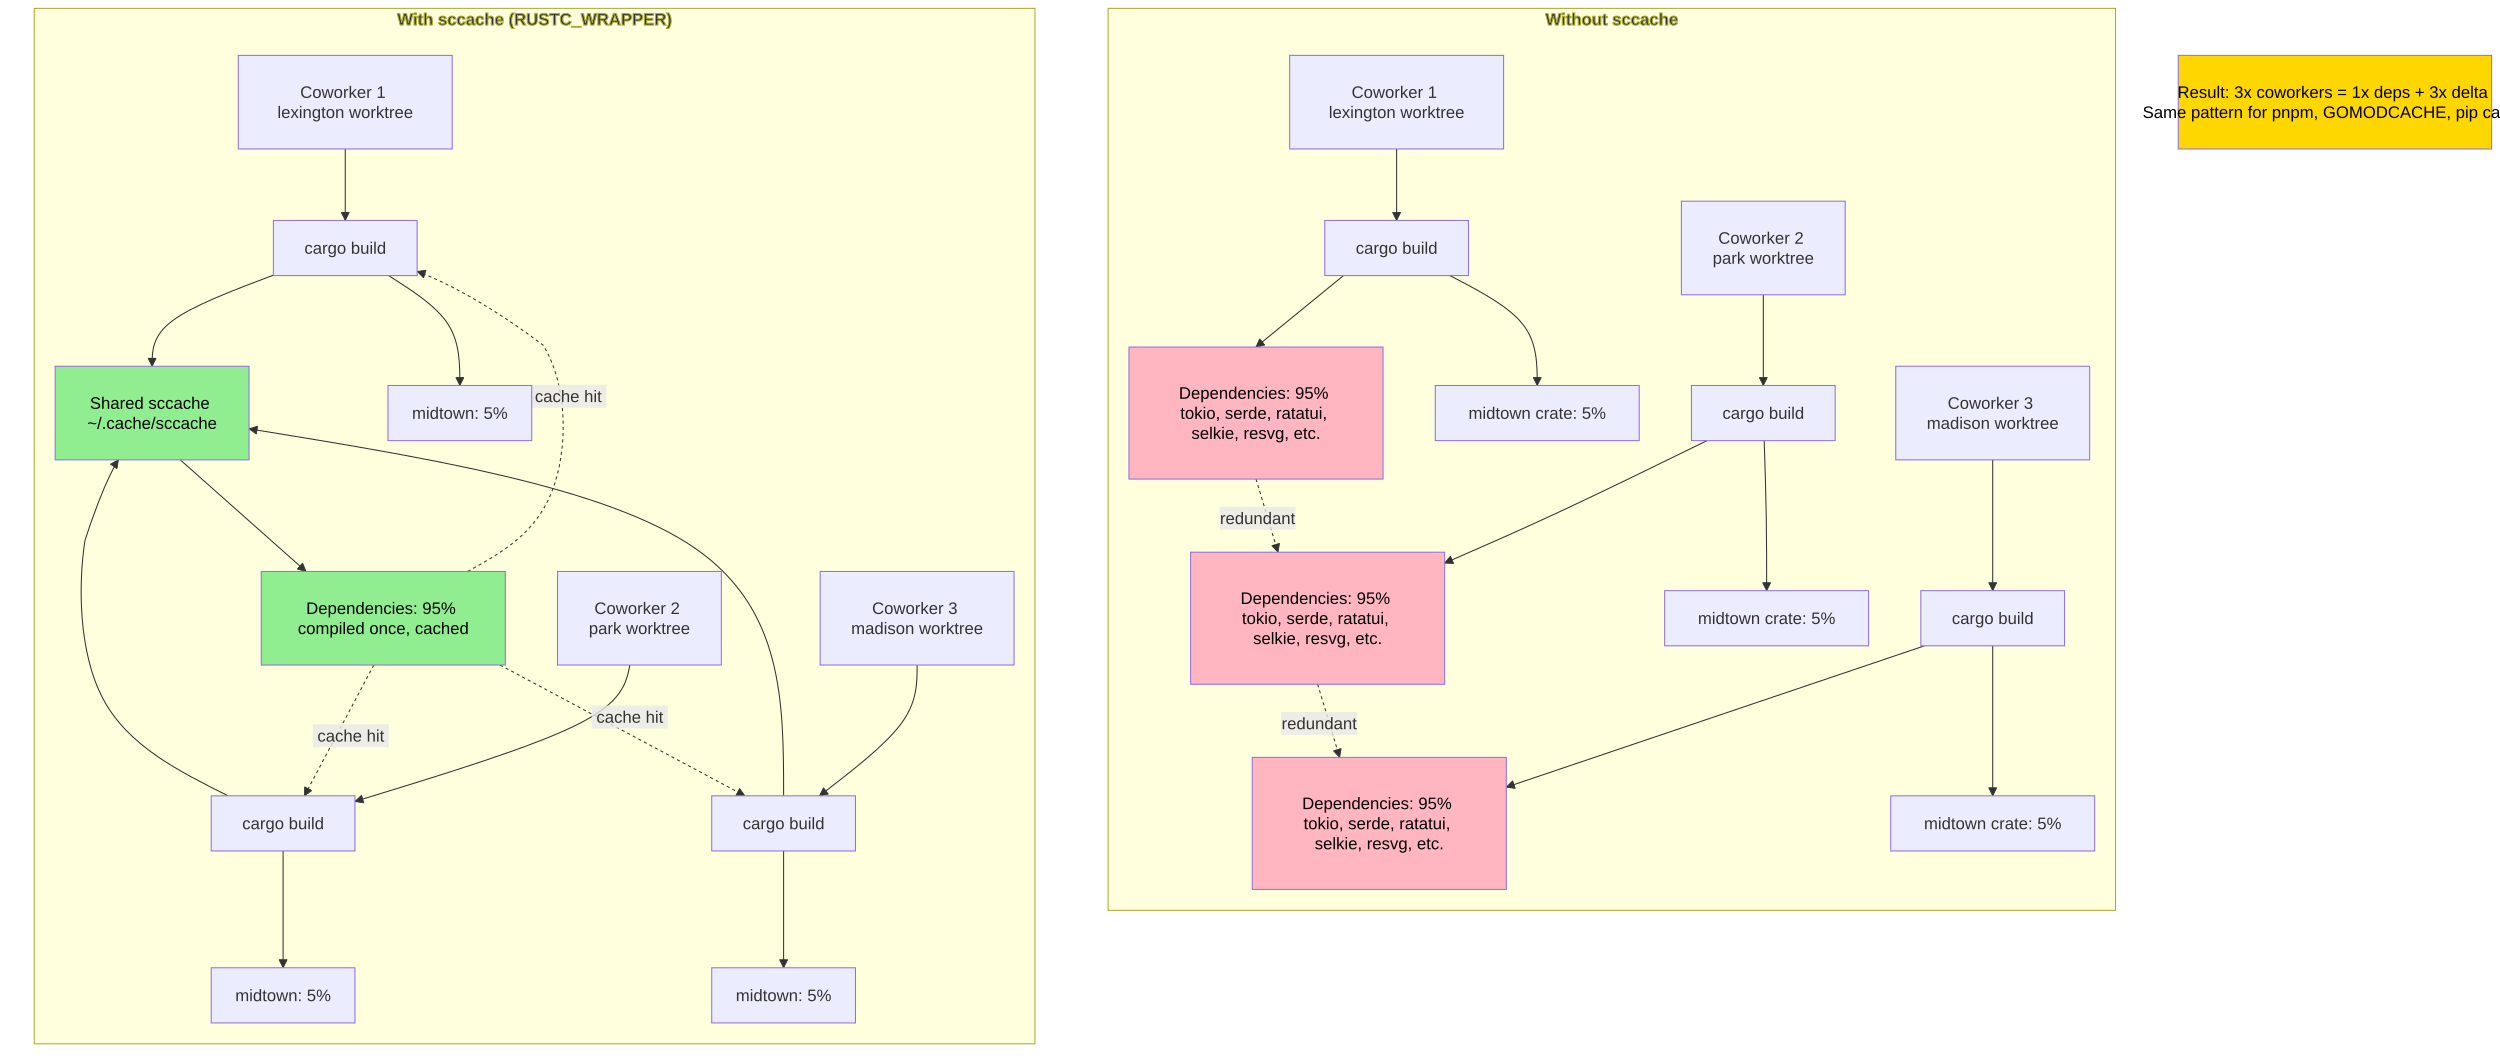
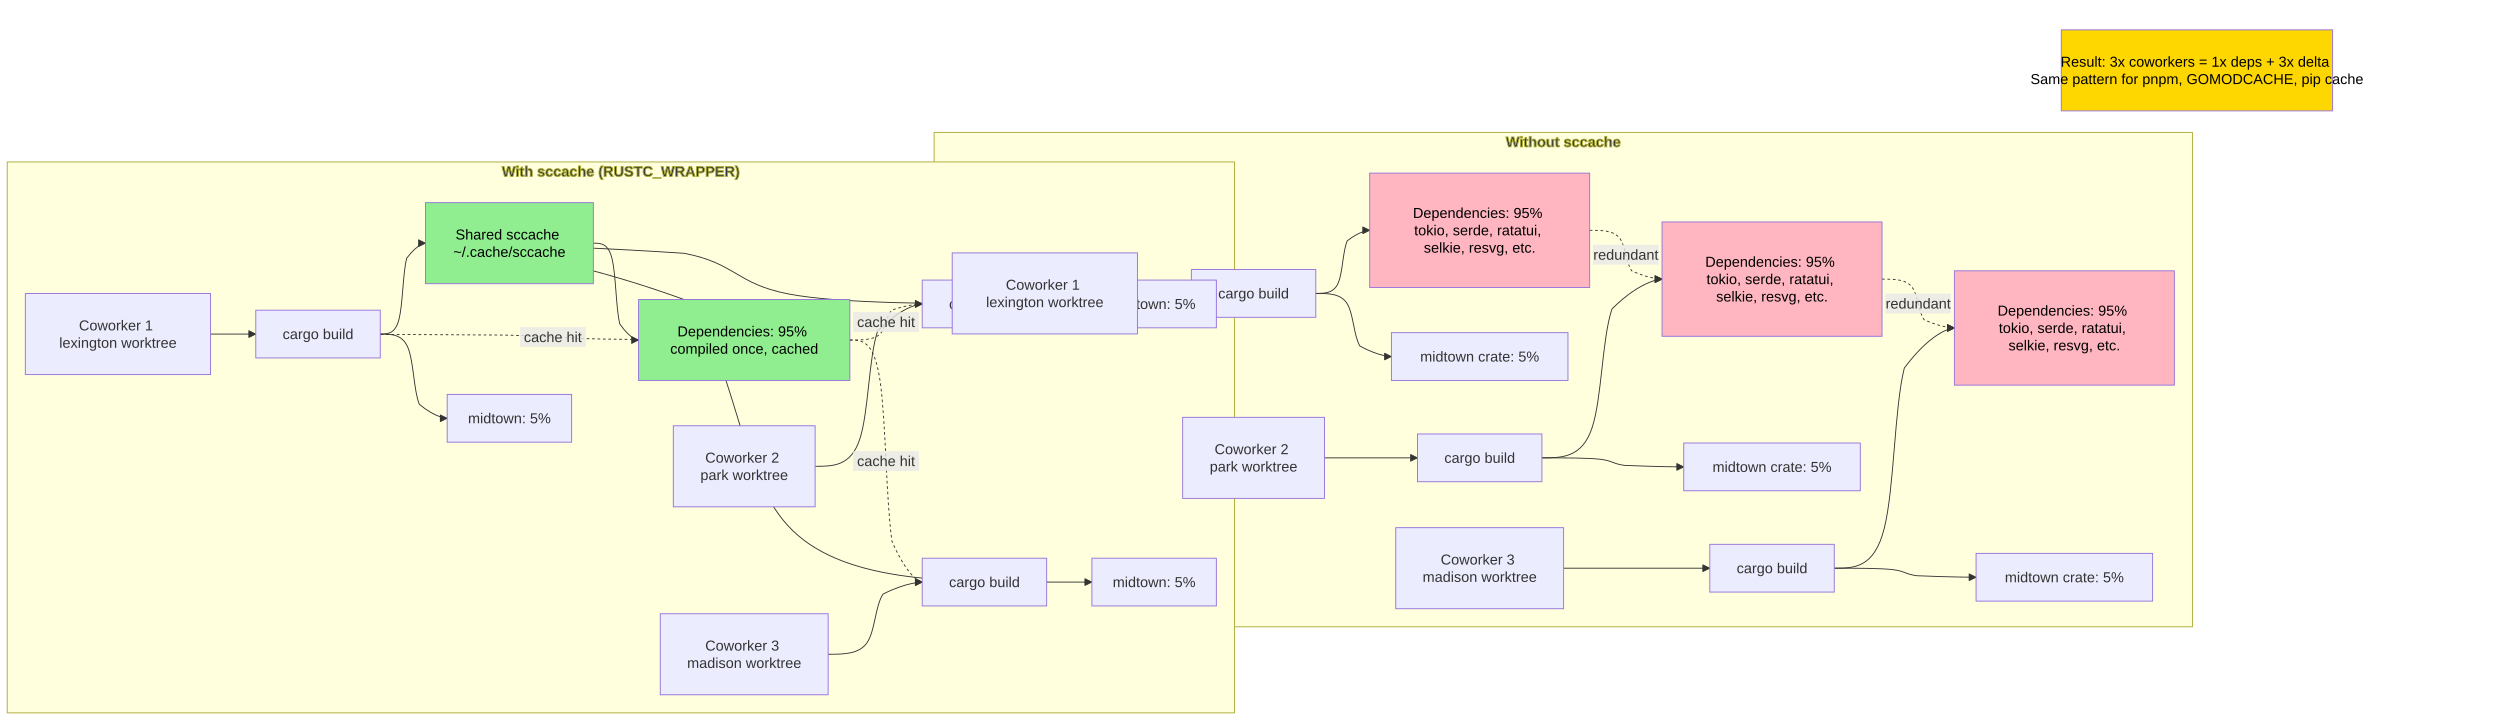
- <svg xmlns="http://www.w3.org/2000/svg" width="2393.1" height="1012.2" viewBox="-8 -28 2393.1 1012.2" class="mermaid">
+ <svg xmlns="http://www.w3.org/2000/svg" width="2764" height="796.15" viewBox="-185.05 -8 2764 796.15" class="mermaid">
  <style>

.mermaid {
  font-family: trebuchet ms, verdana, arial, sans-serif;
  font-size: 16px;
}

.node rect,
.node polygon,
.node circle,
.node ellipse,
.node path {
  fill: #ECECFF;
  stroke: #9370DB;
  stroke-width: 1px;
}

.node line {
  stroke: #9370DB;
  stroke-width: 1px;
}

.node .label {
  fill: #333333;
}

.node text {
  fill: #333333;
  font-family: trebuchet ms, verdana, arial, sans-serif;
  font-size: 16px;
}

.edge-path {
  fill: none;
  stroke: #333333;
  stroke-width: 1px;
}

.edge-label {
  fill: #333333;
  font-family: trebuchet ms, verdana, arial, sans-serif;
}

.edge-label-bg {
  fill: rgba(232, 232, 232, 0.8);
}

.subgraph {
  fill: #ffffde;
  stroke: #aaaa33;
  stroke-width: 1px;
}

.subgraph-title {
  fill: #333333;
  font-weight: bold;
}

.cluster rect {
  fill: #ffffde;
  stroke: #aaaa33;
  stroke-width: 1px;
  rx: 5px;
  ry: 5px;
}

.cluster-label {
  fill: #333333;
  font-family: trebuchet ms, verdana, arial, sans-serif;
  font-size: 16px;
  font-weight: bold;
}

marker path {
  fill: #333333;
  stroke: #333333;
}

  </style>
  <defs>
    <marker id="arrow_point" viewBox="0 0 10 10" refX="10" refY="5" markerWidth="8" markerHeight="8" orient="auto" markerUnits="userSpaceOnUse">
      <path d="M 0 0 L 10 5 L 0 10 z" />
    </marker>
    <marker id="arrow_point_start" viewBox="0 0 10 10" refX="4.5" refY="5" markerWidth="8" markerHeight="8" orient="auto" markerUnits="userSpaceOnUse">
      <path d="M 0 5 L 10 10 L 10 0 z" />
    </marker>
    <marker id="arrow_cross" viewBox="0 0 11 11" refX="12" refY="5.2" markerWidth="11" markerHeight="11" orient="auto" markerUnits="userSpaceOnUse">
-       <path d="M 1 1 L 10 10 M 10 1 L 1 10" fill="none" stroke-width="2" />
+       <path d="M 1 1 L 10 10 M 10 1 L 1 10" stroke-width="2" fill="none" />
    </marker>
    <marker id="arrow_cross_start" viewBox="0 0 11 11" refX="-1" refY="5.2" markerWidth="11" markerHeight="11" orient="auto" markerUnits="userSpaceOnUse">
      <path d="M 1 1 L 10 10 M 10 1 L 1 10" fill="none" stroke-width="2" />
    </marker>
    <marker id="arrow_circle" viewBox="0 0 10 10" refX="11" refY="5" markerWidth="11" markerHeight="11" orient="auto" markerUnits="userSpaceOnUse">
      <circle cx="5" cy="5" r="5" />
    </marker>
    <marker id="arrow_circle_start" viewBox="0 0 10 10" refX="-1" refY="5" markerWidth="11" markerHeight="11" orient="auto" markerUnits="userSpaceOnUse">
      <circle cx="5" cy="5" r="5" />
    </marker>
  </defs>
  <g class="root">
    <g class="clusters">
      <g class="subgraph" id="subgraph-Without sccache">
-         <rect x="1052.7" y="-20" width="964.4" height="863.4" class="cluster" />
-         <text x="1534.9" y="-4" class="cluster-label" text-anchor="middle">Without sccache</text>
+         <rect x="847.7" y="138.4" width="1391.2" height="546.6" class="cluster" />
+         <text x="1543.3" y="154.4" class="cluster-label" text-anchor="middle">Without sccache</text>
      </g>
      <g class="subgraph" id="subgraph-With sccache (RUSTC_WRAPPER)">
-         <rect x="24.8" y="-20" width="957.9" height="991.2" class="cluster" />
-         <text x="503.75" y="-4" class="cluster-label" text-anchor="middle">With sccache (RUSTC_WRAPPER)</text>
+         <rect x="-177.05" y="171.05" width="1356.8" height="609.1" class="cluster" />
+         <text x="501.35" y="187.05" class="cluster-label" text-anchor="middle">With sccache (RUSTC_WRAPPER)</text>
      </g>
    </g>
    <g class="edgePaths">
      <g class="edge" id="edge-L-W1-B1-0">
-         <path d="M 1328.90 114.60 C 1328.90 122.93, 1328.90 131.27, 1328.90 142.67 C 1328.90 154.07, 1328.90 168.53, 1328.90 183.00" class="edge-path" fill="none" stroke-width="1" marker-end="url(#arrow_point)" />
+         <path d="M 1072.5 316.4 L 1132.1 316.4" class="edge-path" fill="none" stroke-width="1" marker-end="url(#arrow_point)" />
      </g>
      <g class="edge" id="edge-L-W2-B2-0">
-         <path d="M 1679.90 254.20 C 1679.90 262.53, 1679.90 270.87, 1679.90 285.33 C 1679.90 299.80, 1679.90 320.40, 1679.90 341.00" class="edge-path" marker-end="url(#arrow_point)" fill="none" stroke-width="1" />
+         <path d="M 1279.3 498.2 L 1382.1 498.2" class="edge-path" fill="none" stroke-width="1" marker-end="url(#arrow_point)" />
      </g>
      <g class="edge" id="edge-L-W3-B3-0">
-         <path d="M 1899.50 412.20 C 1899.50 430.00, 1899.50 447.80, 1899.50 468.67 C 1899.50 489.53, 1899.50 513.47, 1899.50 537.40" class="edge-path" stroke-width="1" fill="none" marker-end="url(#arrow_point)" />
+         <path d="M 1543.7 620.2 L 1705.3 620.2" class="edge-path" marker-end="url(#arrow_point)" fill="none" stroke-width="1" />
      </g>
      <g class="edge" id="edge-L-B1-D1-0">
-         <path d="M 1277.99 235.80 L 1194.30 304.20" class="edge-path" stroke-width="1" marker-end="url(#arrow_point)" fill="none" />
+         <path d="M 1269.70 316.40 C 1279.63 316.40, 1289.57 316.40, 1294.53 304.77 C 1299.50 293.13, 1299.50 269.87, 1304.47 258.23 C 1319.37 246.60, 1329.30 246.60, 1329.30 246.60" class="edge-path" fill="none" marker-end="url(#arrow_point)" stroke-width="1" />
      </g>
      <g class="edge" id="edge-L-B1-M1-0">
-         <path d="M 1379.81 235.80 C 1407.71 250.27, 1435.60 264.73, 1449.55 282.27 C 1463.50 299.80, 1463.50 320.40, 1463.50 341.00" class="edge-path" fill="none" marker-end="url(#arrow_point)" stroke-width="1" />
+         <path d="M 1269.70 316.40 C 1283.63 316.40, 1297.57 316.40, 1304.53 328.03 C 1311.50 339.67, 1311.50 362.93, 1318.47 374.57 C 1339.37 386.20, 1353.30 386.20, 1353.30 386.20" class="edge-path" stroke-width="1" fill="none" marker-end="url(#arrow_point)" />
      </g>
      <g class="edge" id="edge-L-B2-D2-0">
-         <path d="M 1625.97 393.80 C 1577.08 417.73, 1528.19 441.67, 1486.35 461.19 C 1444.50 480.72, 1409.70 495.84, 1374.90 510.96" class="edge-path" marker-end="url(#arrow_point)" stroke-width="1" fill="none" />
+         <path d="M 1519.70 498.20 C 1541.83 498.20, 1563.97 498.20, 1575.03 465.27 C 1586.10 432.33, 1586.10 366.47, 1597.17 333.53 C 1630.37 300.60, 1652.50 300.60, 1652.50 300.60" class="edge-path" stroke-width="1" marker-end="url(#arrow_point)" fill="none" />
      </g>
      <g class="edge" id="edge-L-B2-M2-0">
-         <path d="M 1680.76 393.80 C 1681.54 417.73, 1682.32 441.67, 1682.71 465.60 C 1683.10 489.53, 1683.10 513.47, 1683.10 537.40" class="edge-path" fill="none" stroke-width="1" marker-end="url(#arrow_point)" />
+         <path d="M 1519.70 498.20 C 1545.83 498.20, 1571.97 498.20, 1585.03 499.87 C 1598.10 501.53, 1598.10 504.87, 1611.17 506.53 C 1650.37 508.20, 1676.50 508.20, 1676.50 508.20" class="edge-path" fill="none" stroke-width="1" marker-end="url(#arrow_point)" />
      </g>
      <g class="edge" id="edge-L-B3-D3-0">
-         <path d="M 1834.17 590.20 L 1433.90 725.51" class="edge-path" stroke-width="1" marker-end="url(#arrow_point)" fill="none" />
+         <path d="M 1842.90 620.20 C 1865.03 620.20, 1887.17 620.20, 1898.23 575.93 C 1909.30 531.67, 1909.30 443.13, 1920.37 398.87 C 1953.57 354.60, 1975.70 354.60, 1975.70 354.60" class="edge-path" fill="none" marker-end="url(#arrow_point)" stroke-width="1" />
      </g>
      <g class="edge" id="edge-L-B3-M3-0">
-         <path d="M 1899.50 590.20 C 1899.50 614.13, 1899.50 638.07, 1899.50 662.00 C 1899.50 685.93, 1899.50 709.87, 1899.50 733.80" class="edge-path" marker-end="url(#arrow_point)" fill="none" stroke-width="1" />
+         <path d="M 1842.90 620.20 C 1869.03 620.20, 1895.17 620.20, 1908.23 621.87 C 1921.30 623.53, 1921.30 626.87, 1934.37 628.53 C 1973.57 630.20, 1999.70 630.20, 1999.70 630.20" class="edge-path" stroke-width="1" marker-end="url(#arrow_point)" fill="none" />
      </g>
      <g class="edge" id="edge-L-D1-D2-0">
-         <path d="M 1194.30 430.60 L 1215.33 500.60" class="edge-path" stroke-dasharray="3,3" stroke-width="2" marker-end="url(#arrow_point)" fill="none" />
+         <path d="M 1572.50 246.60 C 1585.83 246.60, 1599.17 246.60, 1605.83 255.60 C 1612.50 264.60, 1612.50 282.60, 1619.17 291.60 C 1639.17 300.60, 1652.50 300.60, 1652.50 300.60" class="edge-path" stroke-dasharray="3,3" fill="none" stroke-width="2" marker-end="url(#arrow_point)" />
      </g>
      <g class="edge" id="edge-L-D2-D3-0">
-         <path d="M 1253.30 627.00 L 1274.33 697.00" class="edge-path" marker-end="url(#arrow_point)" fill="none" stroke-width="2" stroke-dasharray="3,3" />
+         <path d="M 1895.70 300.60 C 1909.03 300.60, 1922.37 300.60, 1929.03 309.60 C 1935.70 318.60, 1935.70 336.60, 1942.37 345.60 C 1962.37 354.60, 1975.70 354.60, 1975.70 354.60" class="edge-path" stroke-width="2" stroke-dasharray="3,3" fill="none" marker-end="url(#arrow_point)" />
      </g>
      <g class="edge" id="edge-L-S1-SB1-0">
-         <path d="M 322.50 114.60 C 322.50 122.93, 322.50 131.27, 322.50 142.67 C 322.50 154.07, 322.50 168.53, 322.50 183.00" class="edge-path" fill="none" stroke-width="1" marker-end="url(#arrow_point)" />
+         <path d="M 47.75 361.35 L 97.75 361.35" class="edge-path" marker-end="url(#arrow_point)" fill="none" stroke-width="1" />
      </g>
      <g class="edge" id="edge-L-S2-SB2-0">
-         <path d="M 594.98 608.60 C 591.35 626.40, 587.73 644.20, 543.86 665.96 C 500.00 687.72, 415.90 713.44, 331.80 739.16" class="edge-path" stroke-width="1" fill="none" marker-end="url(#arrow_point)" />
+         <path d="M 716.15 507.55 C 735.88 507.55, 755.62 507.55, 765.48 477.63 C 775.35 447.72, 775.35 387.88, 785.22 357.97 C 814.82 328.05, 834.55 328.05, 834.55 328.05" class="edge-path" marker-end="url(#arrow_point)" stroke-width="1" fill="none" />
      </g>
      <g class="edge" id="edge-L-S3-SB3-0">
-         <path d="M 869.90 608.60 C 869.90 626.40, 869.90 644.20, 854.33 665.07 C 838.75 685.93, 807.61 709.87, 776.46 733.80" class="edge-path" fill="none" stroke-width="1" marker-end="url(#arrow_point)" />
+         <path d="M 730.55 715.35 C 747.88 715.35, 765.22 715.35, 773.88 702.05 C 782.55 688.75, 782.55 662.15, 791.22 648.85 C 817.22 635.55, 834.55 635.55, 834.55 635.55" class="edge-path" marker-end="url(#arrow_point)" stroke-width="1" fill="none" />
      </g>
      <g class="edge" id="edge-L-SB1-CACHE-0">
-         <path d="M 253.70 235.37 C 215.00 249.98, 176.30 264.59, 156.95 279.13 C 137.60 293.67, 137.60 308.13, 137.60 322.60" class="edge-path" stroke-width="1" fill="none" marker-end="url(#arrow_point)" />
+         <path d="M 235.35 361.35 C 243.68 361.35, 252.02 361.35, 256.18 344.60 C 260.35 327.85, 260.35 294.35, 264.52 277.60 C 277.02 260.85, 285.35 260.85, 285.35 260.85" class="edge-path" stroke-width="1" fill="none" marker-end="url(#arrow_point)" />
      </g>
      <g class="edge" id="edge-L-SB2-CACHE-0">
-         <path d="M 210.28 733.80 C 162.49 709.87, 114.69 685.93, 90.80 641.23 C 66.90 596.53, 66.90 531.07, 73.31 489.43 C 92.53 430.00, 105.35 412.20, 105.35 412.20" class="edge-path" marker-end="url(#arrow_point)" stroke-width="1" fill="none" />
+         <path d="M 972.15 328.05 C 857.68 328.05, 743.22 328.05, 685.98 316.85 C 628.75 305.65, 628.75 283.25, 571.52 272.05 C 399.82 260.85, 285.35 260.85, 285.35 260.85" class="edge-path" marker-end="url(#arrow_point)" fill="none" stroke-width="1" />
      </g>
      <g class="edge" id="edge-L-SB3-CACHE-0">
-         <path d="M 742.10 733.80 C 742.10 644.40, 742.10 555.00, 656.82 496.45 C 571.53 437.89, 400.97 410.18, 230.40 382.48" class="edge-path" marker-end="url(#arrow_point)" fill="none" stroke-width="1" />
+         <path d="M 972.15 635.55 C 857.68 635.55, 743.22 635.55, 685.98 573.10 C 628.75 510.65, 628.75 385.75, 571.52 323.30 C 399.82 260.85, 285.35 260.85, 285.35 260.85" class="edge-path" stroke-width="1" marker-end="url(#arrow_point)" fill="none" />
      </g>
      <g class="edge" id="edge-L-CACHE-SD-0">
-         <path d="M 164.56 412.20 L 284.90 519.00" class="edge-path" fill="none" marker-end="url(#arrow_point)" stroke-width="1" />
+         <path d="M 470.95 260.85 C 479.28 260.85, 487.62 260.85, 491.78 278.70 C 495.95 296.55, 495.95 332.25, 500.12 350.10 C 512.62 367.95, 520.95 367.95, 520.95 367.95" class="edge-path" stroke-width="1" marker-end="url(#arrow_point)" fill="none" />
      </g>
      <g class="edge" id="edge-L-SB1-SM1-0">
-         <path d="M 363.99 235.80 C 386.73 250.27, 409.46 264.73, 420.83 282.27 C 432.20 299.80, 432.20 320.40, 432.20 341.00" class="edge-path" fill="none" stroke-width="1" marker-end="url(#arrow_point)" />
+         <path d="M 235.35 361.35 C 247.68 361.35, 260.02 361.35, 266.18 376.87 C 272.35 392.38, 272.35 423.42, 278.52 438.93 C 297.02 454.45, 309.35 454.45, 309.35 454.45" class="edge-path" fill="none" stroke-width="1" marker-end="url(#arrow_point)" />
      </g>
      <g class="edge" id="edge-L-SB2-SM2-0">
-         <path d="M 263.00 786.60 C 263.00 807.20, 263.00 827.80, 263.00 842.27 C 263.00 856.73, 263.00 865.07, 263.00 873.40 C 263.00 890.07, 263.00 898.40, 263.00 898.40" class="edge-path" fill="none" stroke-width="1" marker-end="url(#arrow_point)" />
+         <path d="M 972.15 328.05 L 1022.15 328.05" class="edge-path" stroke-width="1" fill="none" marker-end="url(#arrow_point)" />
      </g>
      <g class="edge" id="edge-L-SB3-SM3-0">
-         <path d="M 742.10 786.60 C 742.10 807.20, 742.10 827.80, 742.10 842.27 C 742.10 856.73, 742.10 865.07, 742.10 873.40 C 742.10 890.07, 742.10 898.40, 742.10 898.40" class="edge-path" fill="none" stroke-width="1" marker-end="url(#arrow_point)" />
+         <path d="M 972.15 635.55 L 1022.15 635.55" class="edge-path" fill="none" stroke-width="1" marker-end="url(#arrow_point)" />
      </g>
      <g class="edge" id="edge-L-SD-SB1-0">
-         <path d="M 439.70 519.00 C 471.80 501.20, 503.90 483.40, 519.95 443.43 C 536.00 403.47, 536.00 341.33, 511.88 302.38 C 439.53 247.66, 391.30 231.89, 391.30 231.89" class="edge-path" stroke-width="2" stroke-dasharray="3,3" fill="none" marker-end="url(#arrow_point)" />
+         <path d="M 754.55 367.95 C 645.08 367.95, 535.62 367.95, 480.88 366.85 C 426.15 365.75, 426.15 363.55, 371.42 362.45 C 207.22 361.35, 97.75 361.35, 97.75 361.35" class="edge-path" fill="none" stroke-dasharray="3,3" stroke-width="2" marker-end="url(#arrow_point)" />
      </g>
      <g class="edge" id="edge-L-SD-SB2-0">
-         <path d="M 349.78 608.60 L 283.40 733.80" class="edge-path" stroke-width="2" marker-end="url(#arrow_point)" stroke-dasharray="3,3" fill="none" />
+         <path d="M 754.55 367.95 C 767.88 367.95, 781.22 367.95, 787.88 361.30 C 794.55 354.65, 794.55 341.35, 801.22 334.70 C 821.22 328.05, 834.55 328.05, 834.55 328.05" class="edge-path" marker-end="url(#arrow_point)" stroke-width="2" stroke-dasharray="3,3" fill="none" />
      </g>
      <g class="edge" id="edge-L-SD-SB3-0">
-         <path d="M 470.76 608.60 L 705.00 733.80" class="edge-path" fill="none" stroke-width="2" stroke-dasharray="3,3" marker-end="url(#arrow_point)" />
+         <path d="M 754.55 367.95 C 767.88 367.95, 781.22 367.95, 787.88 412.55 C 794.55 457.15, 794.55 546.35, 801.22 590.95 C 821.22 635.55, 834.55 635.55, 834.55 635.55" class="edge-path" stroke-dasharray="3,3" stroke-width="2" fill="none" marker-end="url(#arrow_point)" />
      </g>
    </g>
    <g class="edgeLabels">
      <g class="edgeLabel" id="edge-label-L-D1-D2-0">
-         <rect x="1159.402" y="457.099" width="72.8" height="22" class="edge-label-bg" />
-         <text x="1195.802" y="468.099" class="edge-label" dominant-baseline="central" text-anchor="middle">redundant</text>
+         <rect x="1576.1" y="262.6" width="72.8" height="22" class="edge-label-bg" />
+         <text x="1612.5" y="273.6" class="edge-label" dominant-baseline="central" text-anchor="middle">redundant</text>
      </g>
      <g class="edgeLabel" id="edge-label-L-D2-D3-0">
-         <rect x="1218.402" y="653.499" width="72.8" height="22" class="edge-label-bg" />
-         <text x="1254.802" y="664.499" class="edge-label" text-anchor="middle" dominant-baseline="central">redundant</text>
+         <rect x="1899.3" y="316.6" width="72.8" height="22" class="edge-label-bg" />
+         <text x="1935.7" y="327.6" class="edge-label" text-anchor="middle" dominant-baseline="central">redundant</text>
      </g>
      <g class="edgeLabel" id="edge-label-L-SD-SB1-0">
-         <rect x="499.6" y="340.341" width="72.8" height="22" class="edge-label-bg" />
-         <text x="536" y="351.341" class="edge-label" text-anchor="middle" dominant-baseline="central">cache hit</text>
+         <rect x="389.75" y="353.65" width="72.8" height="22" class="edge-label-bg" />
+         <text x="426.15" y="364.65" class="edge-label" text-anchor="middle" dominant-baseline="central">cache hit</text>
      </g>
      <g class="edgeLabel" id="edge-label-L-SD-SB2-0">
-         <rect x="291.416" y="665.341" width="72.8" height="22" class="edge-label-bg" />
-         <text x="327.816" y="676.341" class="edge-label" text-anchor="middle" dominant-baseline="central">cache hit</text>
+         <rect x="758.15" y="337" width="72.8" height="22" class="edge-label-bg" />
+         <text x="794.55" y="348" class="edge-label" text-anchor="middle" dominant-baseline="central">cache hit</text>
      </g>
      <g class="edgeLabel" id="edge-label-L-SD-SB3-0">
-         <rect x="558.513" y="647.321" width="72.8" height="22" class="edge-label-bg" />
-         <text x="594.913" y="658.321" class="edge-label" dominant-baseline="central" text-anchor="middle">cache hit</text>
+         <rect x="758.15" y="490.75" width="72.8" height="22" class="edge-label-bg" />
+         <text x="794.55" y="501.75" class="edge-label" text-anchor="middle" dominant-baseline="central">cache hit</text>
      </g>
    </g>
    <g class="nodes">
      <g class="node" id="node-B1">
-         <rect x="1260.1" y="183" width="137.6" height="52.8" />
-         <text x="1328.9" y="209.4" class="label" dominant-baseline="central" text-anchor="middle">cargo build</text>
+         <rect x="1132.1" y="290" width="137.6" height="52.8" />
+         <text x="1200.9" y="316.4" class="label" text-anchor="middle" dominant-baseline="central">cargo build</text>
      </g>
      <g class="node" id="node-B2">
-         <rect x="1611.1" y="341" width="137.6" height="52.8" />
-         <text x="1679.9" y="367.4" class="label" text-anchor="middle" dominant-baseline="central">cargo build</text>
+         <rect x="1382.1" y="471.8" width="137.6" height="52.8" />
+         <text x="1450.9" y="498.2" class="label" text-anchor="middle" dominant-baseline="central">cargo build</text>
      </g>
      <g class="node" id="node-B3">
-         <rect x="1830.7" y="537.4" width="137.6" height="52.8" />
-         <text x="1899.5" y="563.8" class="label" text-anchor="middle" dominant-baseline="central">cargo build</text>
+         <rect x="1705.3" y="593.8" width="137.6" height="52.8" />
+         <text x="1774.1" y="620.2" class="label" dominant-baseline="central" text-anchor="middle">cargo build</text>
      </g>
      <g class="node" id="node-CACHE">
-         <rect x="44.8" y="322.6" width="185.6" height="89.6" style="fill:#90EE90 !important" />
-         <text x="137.6" y="367.4" class="label" style="fill: #000000" text-anchor="middle" dominant-baseline="central">
-           <tspan x="137.6" y="367.4" dy="-0.6em">Shared sccache</tspan>
-           <tspan x="137.6" dy="1.2em">~/.cache/sccache</tspan>
+         <rect x="285.35" y="216.05" width="185.6" height="89.6" style="fill:#90EE90 !important" />
+         <text x="378.15" y="260.85" class="label" text-anchor="middle" dominant-baseline="central" style="fill: #000000">
+           <tspan x="378.15" y="260.85" dy="-0.6em">Shared sccache</tspan>
+           <tspan x="378.15" dy="1.2em">~/.cache/sccache</tspan>
        </text>
      </g>
      <g class="node" id="node-D1">
-         <rect x="1072.7" y="304.2" width="243.2" height="126.4" style="fill:#FFB6C1 !important" />
-         <text x="1194.3" y="367.4" class="label" text-anchor="middle" style="fill: #000000" dominant-baseline="central">
-           <tspan x="1194.3" y="367.4" dy="-1.2em">Dependencies: 95%</tspan>
-           <tspan x="1194.3" dy="1.2em">tokio, serde, ratatui,</tspan>
-           <tspan x="1194.3" dy="1.2em">selkie, resvg, etc.</tspan>
+         <rect x="1329.3" y="183.4" width="243.2" height="126.4" style="fill:#FFB6C1 !important" />
+         <text x="1450.9" y="246.6" class="label" text-anchor="middle" dominant-baseline="central" style="fill: #000000">
+           <tspan x="1450.9" y="246.6" dy="-1.2em">Dependencies: 95%</tspan>
+           <tspan x="1450.9" dy="1.2em">tokio, serde, ratatui,</tspan>
+           <tspan x="1450.9" dy="1.2em">selkie, resvg, etc.</tspan>
        </text>
      </g>
      <g class="node" id="node-D2">
-         <rect x="1131.7" y="500.6" width="243.2" height="126.4" style="fill:#FFB6C1 !important" />
-         <text x="1253.3" y="563.8" class="label" text-anchor="middle" dominant-baseline="central" style="fill: #000000">
-           <tspan x="1253.3" y="563.8" dy="-1.2em">Dependencies: 95%</tspan>
-           <tspan x="1253.3" dy="1.2em">tokio, serde, ratatui,</tspan>
-           <tspan x="1253.3" dy="1.2em">selkie, resvg, etc.</tspan>
+         <rect x="1652.5" y="237.4" width="243.2" height="126.4" style="fill:#FFB6C1 !important" />
+         <text x="1774.1" y="300.6" class="label" dominant-baseline="central" style="fill: #000000" text-anchor="middle">
+           <tspan x="1774.1" y="300.6" dy="-1.2em">Dependencies: 95%</tspan>
+           <tspan x="1774.1" dy="1.2em">tokio, serde, ratatui,</tspan>
+           <tspan x="1774.1" dy="1.2em">selkie, resvg, etc.</tspan>
        </text>
      </g>
      <g class="node" id="node-D3">
-         <rect x="1190.7" y="697" width="243.2" height="126.4" style="fill:#FFB6C1 !important" />
-         <text x="1312.3" y="760.2" class="label" dominant-baseline="central" style="fill: #000000" text-anchor="middle">
-           <tspan x="1312.3" y="760.2" dy="-1.2em">Dependencies: 95%</tspan>
-           <tspan x="1312.3" dy="1.2em">tokio, serde, ratatui,</tspan>
-           <tspan x="1312.3" dy="1.2em">selkie, resvg, etc.</tspan>
+         <rect x="1975.7" y="291.4" width="243.2" height="126.4" style="fill:#FFB6C1 !important" />
+         <text x="2097.3" y="354.6" class="label" style="fill: #000000" text-anchor="middle" dominant-baseline="central">
+           <tspan x="2097.3" y="354.6" dy="-1.2em">Dependencies: 95%</tspan>
+           <tspan x="2097.3" dy="1.2em">tokio, serde, ratatui,</tspan>
+           <tspan x="2097.3" dy="1.2em">selkie, resvg, etc.</tspan>
        </text>
      </g>
      <g class="node" id="node-M1">
-         <rect x="1365.9" y="341" width="195.2" height="52.8" />
-         <text x="1463.5" y="367.4" class="label" dominant-baseline="central" text-anchor="middle">midtown crate: 5%</text>
+         <rect x="1353.3" y="359.8" width="195.2" height="52.8" />
+         <text x="1450.9" y="386.2" class="label" text-anchor="middle" dominant-baseline="central">midtown crate: 5%</text>
      </g>
      <g class="node" id="node-M2">
-         <rect x="1585.5" y="537.4" width="195.2" height="52.8" />
-         <text x="1683.1" y="563.8" class="label" text-anchor="middle" dominant-baseline="central">midtown crate: 5%</text>
+         <rect x="1676.5" y="481.8" width="195.2" height="52.8" />
+         <text x="1774.1" y="508.2" class="label" text-anchor="middle" dominant-baseline="central">midtown crate: 5%</text>
      </g>
      <g class="node" id="node-M3">
-         <rect x="1801.9" y="733.8" width="195.2" height="52.8" />
-         <text x="1899.5" y="760.2" class="label" dominant-baseline="central" text-anchor="middle">midtown crate: 5%</text>
+         <rect x="1999.7" y="603.8" width="195.2" height="52.8" />
+         <text x="2097.3" y="630.2" class="label" text-anchor="middle" dominant-baseline="central">midtown crate: 5%</text>
      </g>
      <g class="node" id="node-RESULT">
-         <rect x="2077.1" y="25" width="300" height="89.6" style="fill:#FFD700 !important" />
-         <text x="2227.1" y="69.8" class="label" text-anchor="middle" dominant-baseline="central" style="fill: #000000">
-           <tspan x="2227.1" y="69.8" dy="-0.6em">Result: 3x coworkers = 1x deps + 3x delta</tspan>
-           <tspan x="2227.1" dy="1.2em">Same pattern for pnpm, GOMODCACHE, pip cache</tspan>
+         <rect x="2093.9" y="25" width="300" height="89.6" style="fill:#FFD700 !important" />
+         <text x="2243.9" y="69.8" class="label" text-anchor="middle" dominant-baseline="central" style="fill: #000000">
+           <tspan x="2243.9" y="69.8" dy="-0.6em">Result: 3x coworkers = 1x deps + 3x delta</tspan>
+           <tspan x="2243.9" dy="1.2em">Same pattern for pnpm, GOMODCACHE, pip cache</tspan>
        </text>
      </g>
      <g class="node" id="node-S1">
-         <rect x="220.1" y="25" width="204.8" height="89.6" />
-         <text x="322.5" y="69.8" class="label" text-anchor="middle" dominant-baseline="central">
-           <tspan x="322.5" y="69.8" dy="-0.6em">Coworker 1</tspan>
-           <tspan x="322.5" dy="1.2em">lexington worktree</tspan>
+         <rect x="-157.05" y="316.55" width="204.8" height="89.6" />
+         <text x="-54.65" y="361.35" class="label" text-anchor="middle" dominant-baseline="central">
+           <tspan x="-54.65" y="361.35" dy="-0.6em">Coworker 1</tspan>
+           <tspan x="-54.65" dy="1.2em">lexington worktree</tspan>
        </text>
      </g>
      <g class="node" id="node-S2">
-         <rect x="525.7" y="519" width="156.8" height="89.6" />
-         <text x="604.1" y="563.8" class="label" dominant-baseline="central" text-anchor="middle">
-           <tspan x="604.1" y="563.8" dy="-0.6em">Coworker 2</tspan>
-           <tspan x="604.1" dy="1.2em">park worktree</tspan>
+         <rect x="559.35" y="462.75" width="156.8" height="89.6" />
+         <text x="637.75" y="507.55" class="label" dominant-baseline="central" text-anchor="middle">
+           <tspan x="637.75" y="507.55" dy="-0.6em">Coworker 2</tspan>
+           <tspan x="637.75" dy="1.2em">park worktree</tspan>
        </text>
      </g>
      <g class="node" id="node-S3">
-         <rect x="777.1" y="519" width="185.6" height="89.6" />
-         <text x="869.9" y="563.8" class="label" text-anchor="middle" dominant-baseline="central">
-           <tspan x="869.9" y="563.8" dy="-0.6em">Coworker 3</tspan>
-           <tspan x="869.9" dy="1.2em">madison worktree</tspan>
+         <rect x="544.95" y="670.55" width="185.6" height="89.6" />
+         <text x="637.75" y="715.35" class="label" dominant-baseline="central" text-anchor="middle">
+           <tspan x="637.75" y="715.35" dy="-0.6em">Coworker 3</tspan>
+           <tspan x="637.75" dy="1.2em">madison worktree</tspan>
        </text>
      </g>
      <g class="node" id="node-SB1">
-         <rect x="253.7" y="183" width="137.6" height="52.8" />
-         <text x="322.5" y="209.4" class="label" dominant-baseline="central" text-anchor="middle">cargo build</text>
+         <rect x="97.75" y="334.95" width="137.6" height="52.8" />
+         <text x="166.55" y="361.35" class="label" text-anchor="middle" dominant-baseline="central">cargo build</text>
      </g>
      <g class="node" id="node-SB2">
-         <rect x="194.2" y="733.8" width="137.6" height="52.8" />
-         <text x="263" y="760.2" class="label" dominant-baseline="central" text-anchor="middle">cargo build</text>
+         <rect x="834.55" y="301.65" width="137.6" height="52.8" />
+         <text x="903.35" y="328.05" class="label" dominant-baseline="central" text-anchor="middle">cargo build</text>
      </g>
      <g class="node" id="node-SB3">
-         <rect x="673.3" y="733.8" width="137.6" height="52.8" />
-         <text x="742.1" y="760.2" class="label" dominant-baseline="central" text-anchor="middle">cargo build</text>
+         <rect x="834.55" y="609.15" width="137.6" height="52.8" />
+         <text x="903.35" y="635.55" class="label" text-anchor="middle" dominant-baseline="central">cargo build</text>
      </g>
      <g class="node" id="node-SD">
-         <rect x="242.1" y="519" width="233.6" height="89.6" style="fill:#90EE90 !important" />
-         <text x="358.9" y="563.8" class="label" text-anchor="middle" dominant-baseline="central" style="fill: #000000">
-           <tspan x="358.9" y="563.8" dy="-0.6em">Dependencies: 95%</tspan>
-           <tspan x="358.9" dy="1.2em">compiled once, cached</tspan>
+         <rect x="520.95" y="323.15" width="233.6" height="89.6" style="fill:#90EE90 !important" />
+         <text x="637.75" y="367.95" class="label" style="fill: #000000" text-anchor="middle" dominant-baseline="central">
+           <tspan x="637.75" y="367.95" dy="-0.6em">Dependencies: 95%</tspan>
+           <tspan x="637.75" dy="1.2em">compiled once, cached</tspan>
        </text>
      </g>
      <g class="node" id="node-SM1">
-         <rect x="363.4" y="341" width="137.6" height="52.8" />
-         <text x="432.2" y="367.4" class="label" text-anchor="middle" dominant-baseline="central">midtown: 5%</text>
+         <rect x="309.35" y="428.05" width="137.6" height="52.8" />
+         <text x="378.15" y="454.45" class="label" text-anchor="middle" dominant-baseline="central">midtown: 5%</text>
      </g>
      <g class="node" id="node-SM2">
-         <rect x="194.2" y="898.4" width="137.6" height="52.8" />
-         <text x="263" y="924.8" class="label" text-anchor="middle" dominant-baseline="central">midtown: 5%</text>
+         <rect x="1022.15" y="301.65" width="137.6" height="52.8" />
+         <text x="1090.95" y="328.05" class="label" dominant-baseline="central" text-anchor="middle">midtown: 5%</text>
      </g>
      <g class="node" id="node-SM3">
-         <rect x="673.3" y="898.4" width="137.6" height="52.8" />
-         <text x="742.1" y="924.8" class="label" text-anchor="middle" dominant-baseline="central">midtown: 5%</text>
+         <rect x="1022.15" y="609.15" width="137.6" height="52.8" />
+         <text x="1090.95" y="635.55" class="label" dominant-baseline="central" text-anchor="middle">midtown: 5%</text>
      </g>
      <g class="node" id="node-W1">
-         <rect x="1226.5" y="25" width="204.8" height="89.6" />
-         <text x="1328.9" y="69.8" class="label" dominant-baseline="central" text-anchor="middle">
-           <tspan x="1328.9" y="69.8" dy="-0.6em">Coworker 1</tspan>
-           <tspan x="1328.9" dy="1.2em">lexington worktree</tspan>
+         <rect x="867.7" y="271.6" width="204.8" height="89.6" />
+         <text x="970.1" y="316.4" class="label" text-anchor="middle" dominant-baseline="central">
+           <tspan x="970.1" y="316.4" dy="-0.6em">Coworker 1</tspan>
+           <tspan x="970.1" dy="1.2em">lexington worktree</tspan>
        </text>
      </g>
      <g class="node" id="node-W2">
-         <rect x="1601.5" y="164.6" width="156.8" height="89.6" />
-         <text x="1679.9" y="209.4" class="label" text-anchor="middle" dominant-baseline="central">
-           <tspan x="1679.9" y="209.4" dy="-0.6em">Coworker 2</tspan>
-           <tspan x="1679.9" dy="1.2em">park worktree</tspan>
+         <rect x="1122.5" y="453.4" width="156.8" height="89.6" />
+         <text x="1200.9" y="498.2" class="label" text-anchor="middle" dominant-baseline="central">
+           <tspan x="1200.9" y="498.2" dy="-0.6em">Coworker 2</tspan>
+           <tspan x="1200.9" dy="1.2em">park worktree</tspan>
        </text>
      </g>
      <g class="node" id="node-W3">
-         <rect x="1806.7" y="322.6" width="185.6" height="89.6" />
-         <text x="1899.5" y="367.4" class="label" text-anchor="middle" dominant-baseline="central">
-           <tspan x="1899.5" y="367.4" dy="-0.6em">Coworker 3</tspan>
-           <tspan x="1899.5" dy="1.2em">madison worktree</tspan>
+         <rect x="1358.1" y="575.4" width="185.6" height="89.6" />
+         <text x="1450.9" y="620.2" class="label" dominant-baseline="central" text-anchor="middle">
+           <tspan x="1450.9" y="620.2" dy="-0.6em">Coworker 3</tspan>
+           <tspan x="1450.9" dy="1.2em">madison worktree</tspan>
        </text>
      </g>
    </g>
  </g>
</svg>
